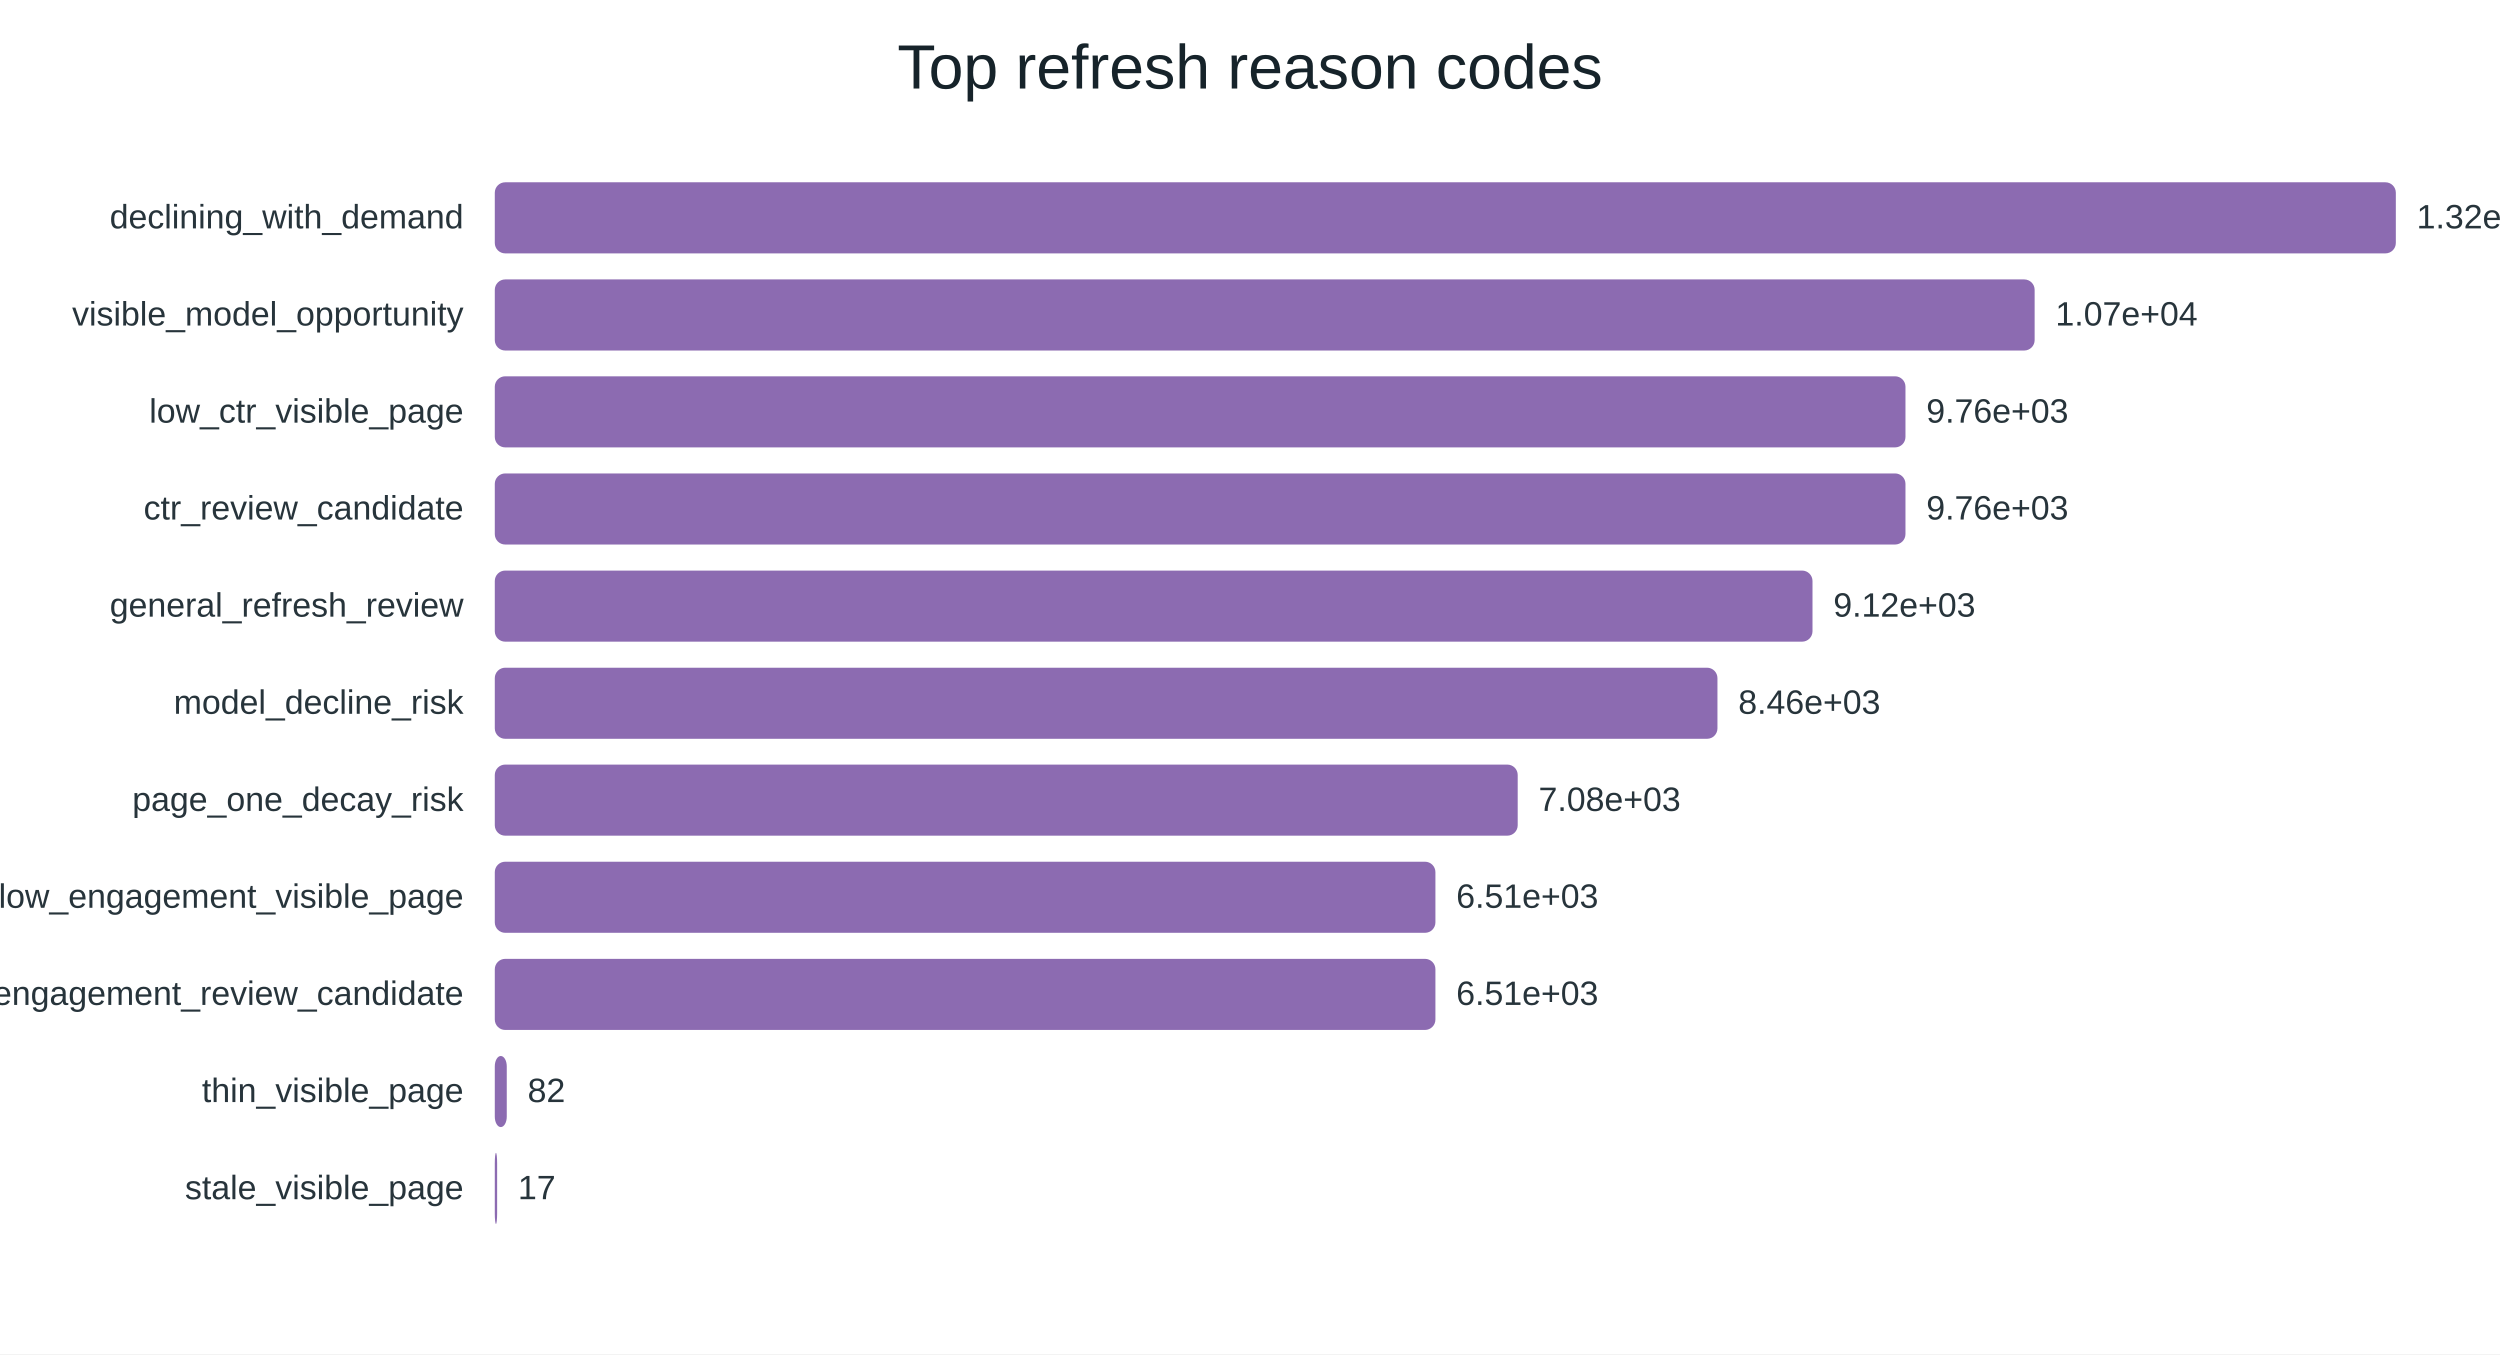
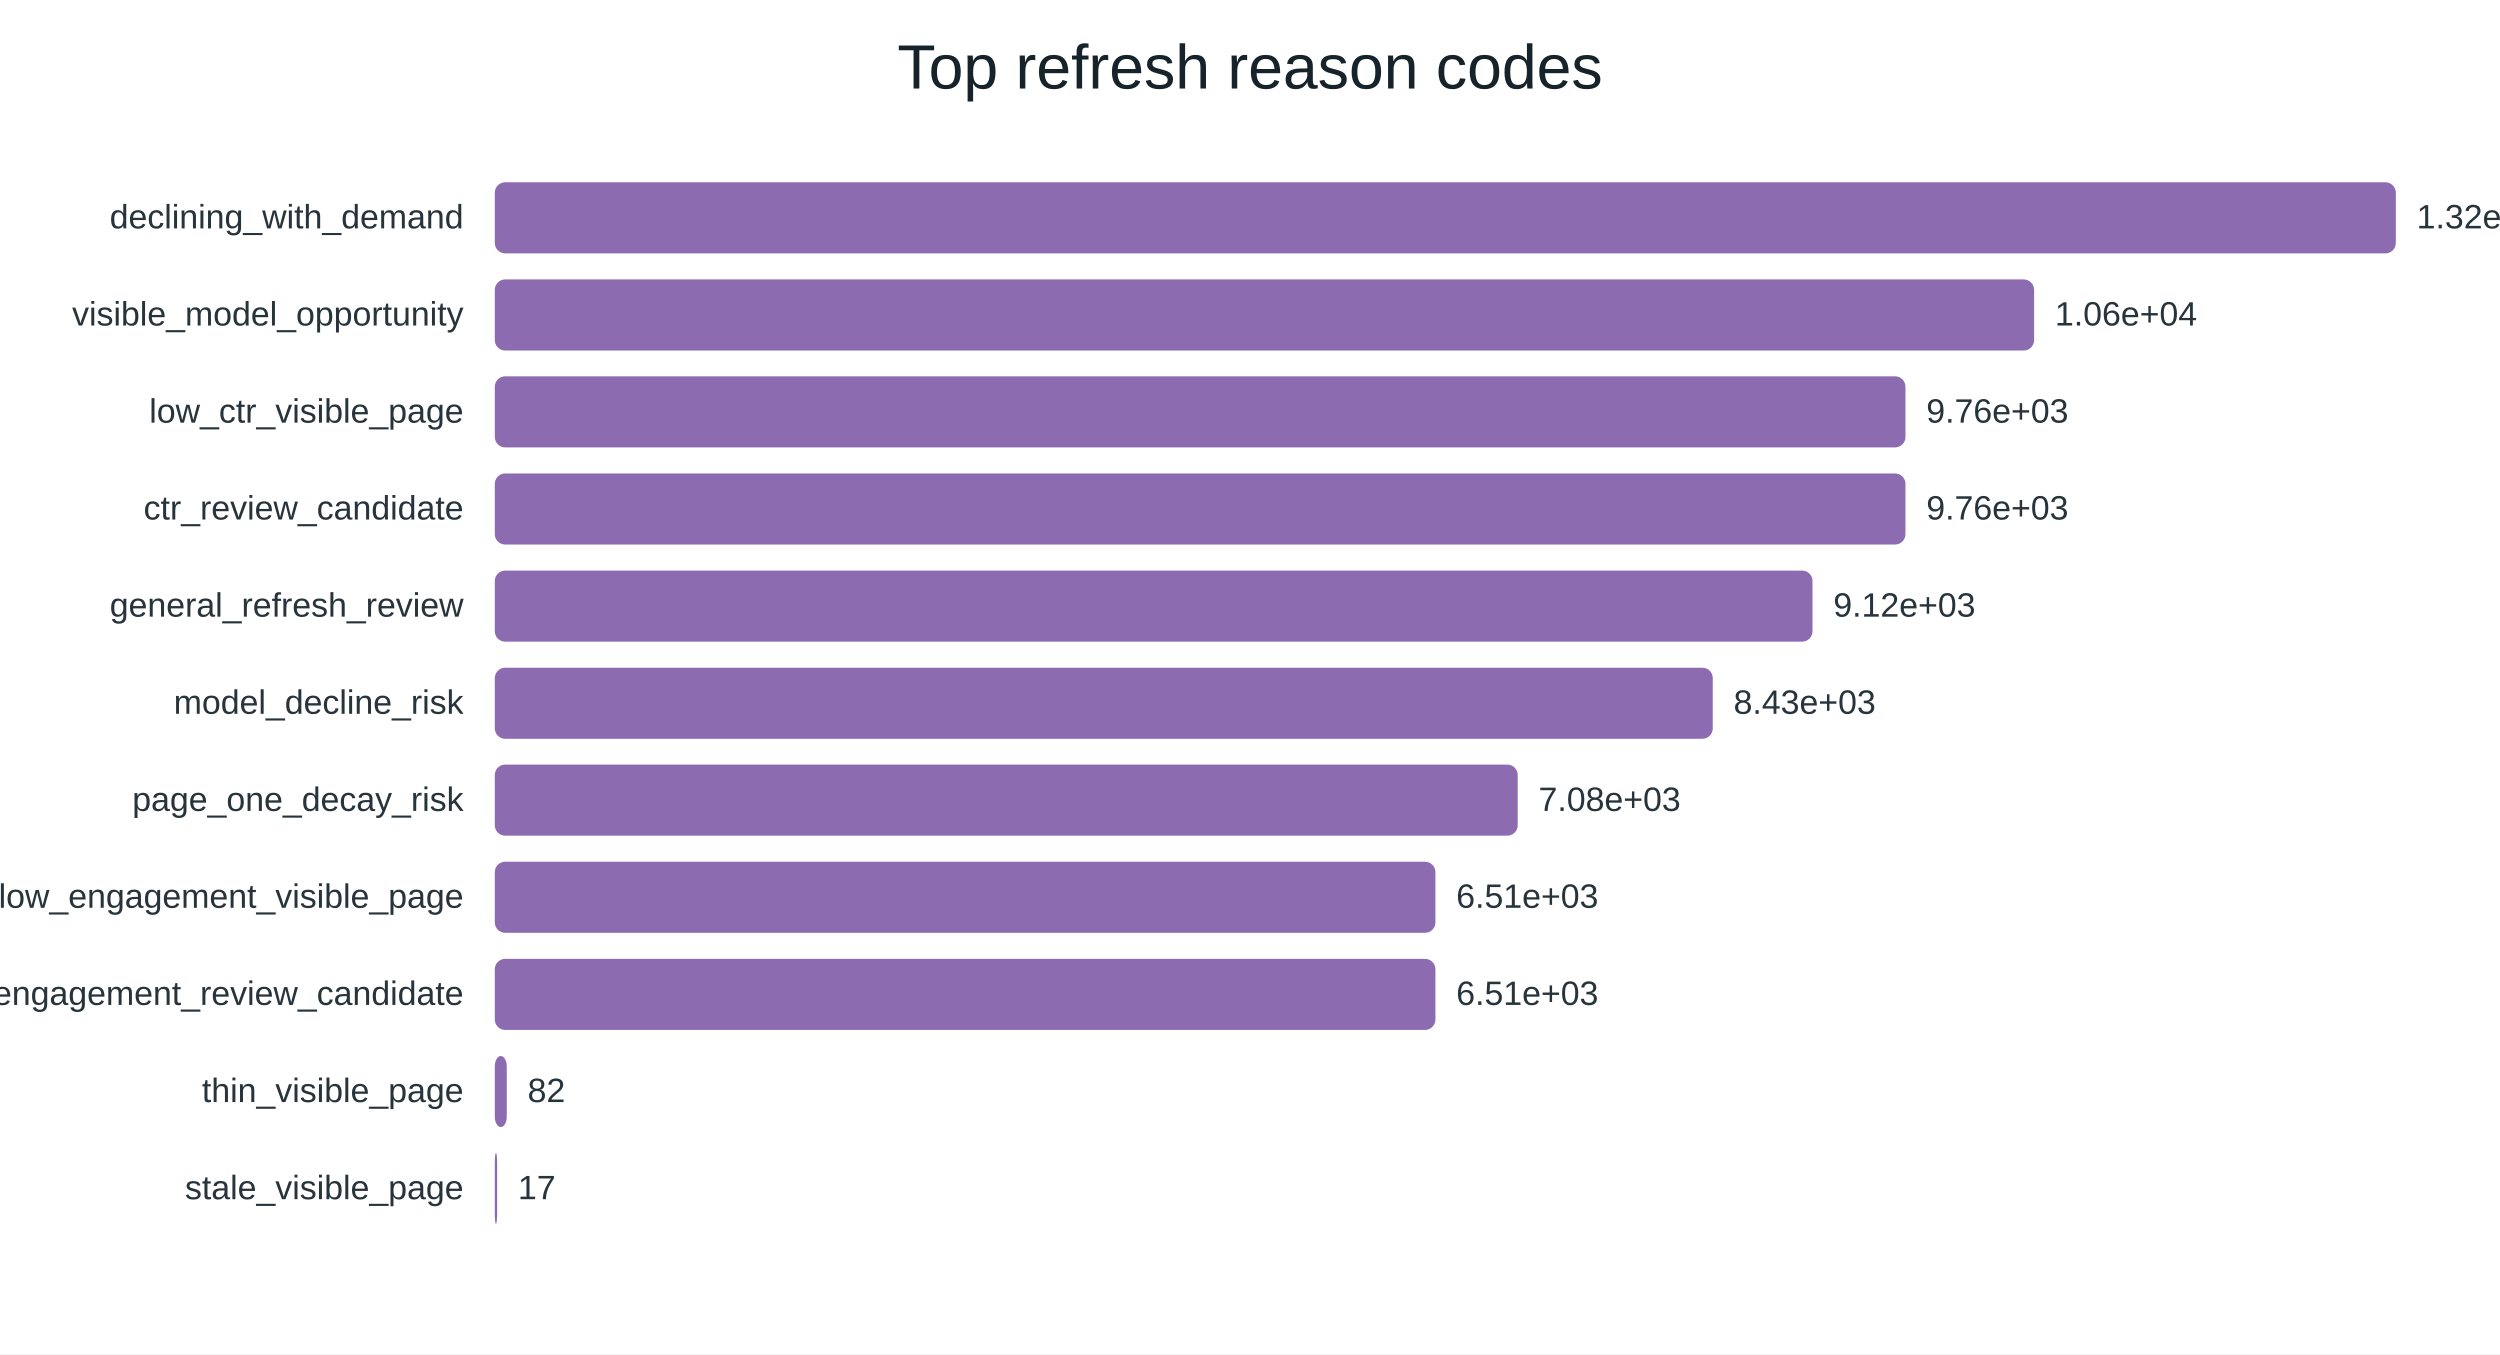
<svg xmlns="http://www.w3.org/2000/svg" width="960" height="520" viewBox="0 0 960 520">
  <rect width="100%" height="100%" fill="#ffffff" />
  <text x="480.0" y="34" text-anchor="middle" font-family="Arial" font-size="24" fill="#16232a">Top refresh reason codes</text>
  <text x="178" y="87.7" text-anchor="end" font-family="Arial" font-size="13" fill="#27343b">declining_with_demand</text>
  <rect x="190" y="70.0" width="730.0" height="27.3" fill="#8C6BB1" rx="4" />
  <text x="928.0" y="87.7" font-family="Arial" font-size="13" fill="#27343b">1.32e+04</text>
  <text x="178" y="125.0" text-anchor="end" font-family="Arial" font-size="13" fill="#27343b">visible_model_opportunity</text>
-   <rect x="190" y="107.3" width="591.3" height="27.3" fill="#8C6BB1" rx="4" />
-   <text x="789.3" y="125.0" font-family="Arial" font-size="13" fill="#27343b">1.07e+04</text>
+   <rect x="190" y="107.3" width="591.1" height="27.3" fill="#8C6BB1" rx="4" />
+   <text x="789.1" y="125.0" font-family="Arial" font-size="13" fill="#27343b">1.06e+04</text>
  <text x="178" y="162.3" text-anchor="end" font-family="Arial" font-size="13" fill="#27343b">low_ctr_visible_page</text>
  <rect x="190" y="144.5" width="541.7" height="27.3" fill="#8C6BB1" rx="4" />
  <text x="739.7" y="162.3" font-family="Arial" font-size="13" fill="#27343b">9.76e+03</text>
  <text x="178" y="199.5" text-anchor="end" font-family="Arial" font-size="13" fill="#27343b">ctr_review_candidate</text>
  <rect x="190" y="181.8" width="541.7" height="27.3" fill="#8C6BB1" rx="4" />
  <text x="739.7" y="199.5" font-family="Arial" font-size="13" fill="#27343b">9.76e+03</text>
  <text x="178" y="236.8" text-anchor="end" font-family="Arial" font-size="13" fill="#27343b">general_refresh_review</text>
  <rect x="190" y="219.1" width="506.0" height="27.3" fill="#8C6BB1" rx="4" />
  <text x="704.0" y="236.8" font-family="Arial" font-size="13" fill="#27343b">9.12e+03</text>
  <text x="178" y="274.1" text-anchor="end" font-family="Arial" font-size="13" fill="#27343b">model_decline_risk</text>
-   <rect x="190" y="256.4" width="469.5" height="27.3" fill="#8C6BB1" rx="4" />
-   <text x="667.5" y="274.1" font-family="Arial" font-size="13" fill="#27343b">8.46e+03</text>
+   <rect x="190" y="256.4" width="467.7" height="27.3" fill="#8C6BB1" rx="4" />
+   <text x="665.7" y="274.1" font-family="Arial" font-size="13" fill="#27343b">8.43e+03</text>
  <text x="178" y="311.4" text-anchor="end" font-family="Arial" font-size="13" fill="#27343b">page_one_decay_risk</text>
  <rect x="190" y="293.6" width="392.8" height="27.3" fill="#8C6BB1" rx="4" />
  <text x="590.8" y="311.4" font-family="Arial" font-size="13" fill="#27343b">7.08e+03</text>
  <text x="178" y="348.6" text-anchor="end" font-family="Arial" font-size="13" fill="#27343b">low_engagement_visible_page</text>
  <rect x="190" y="330.9" width="361.2" height="27.3" fill="#8C6BB1" rx="4" />
  <text x="559.2" y="348.6" font-family="Arial" font-size="13" fill="#27343b">6.51e+03</text>
  <text x="178" y="385.9" text-anchor="end" font-family="Arial" font-size="13" fill="#27343b">engagement_review_candidate</text>
  <rect x="190" y="368.2" width="361.2" height="27.3" fill="#8C6BB1" rx="4" />
  <text x="559.2" y="385.9" font-family="Arial" font-size="13" fill="#27343b">6.51e+03</text>
  <text x="178" y="423.2" text-anchor="end" font-family="Arial" font-size="13" fill="#27343b">thin_visible_page</text>
  <rect x="190" y="405.5" width="4.6" height="27.3" fill="#8C6BB1" rx="4" />
  <text x="202.6" y="423.2" font-family="Arial" font-size="13" fill="#27343b">82</text>
  <text x="178" y="460.5" text-anchor="end" font-family="Arial" font-size="13" fill="#27343b">stale_visible_page</text>
  <rect x="190" y="442.7" width="0.9" height="27.3" fill="#8C6BB1" rx="4" />
  <text x="198.9" y="460.5" font-family="Arial" font-size="13" fill="#27343b">17</text>
</svg>
